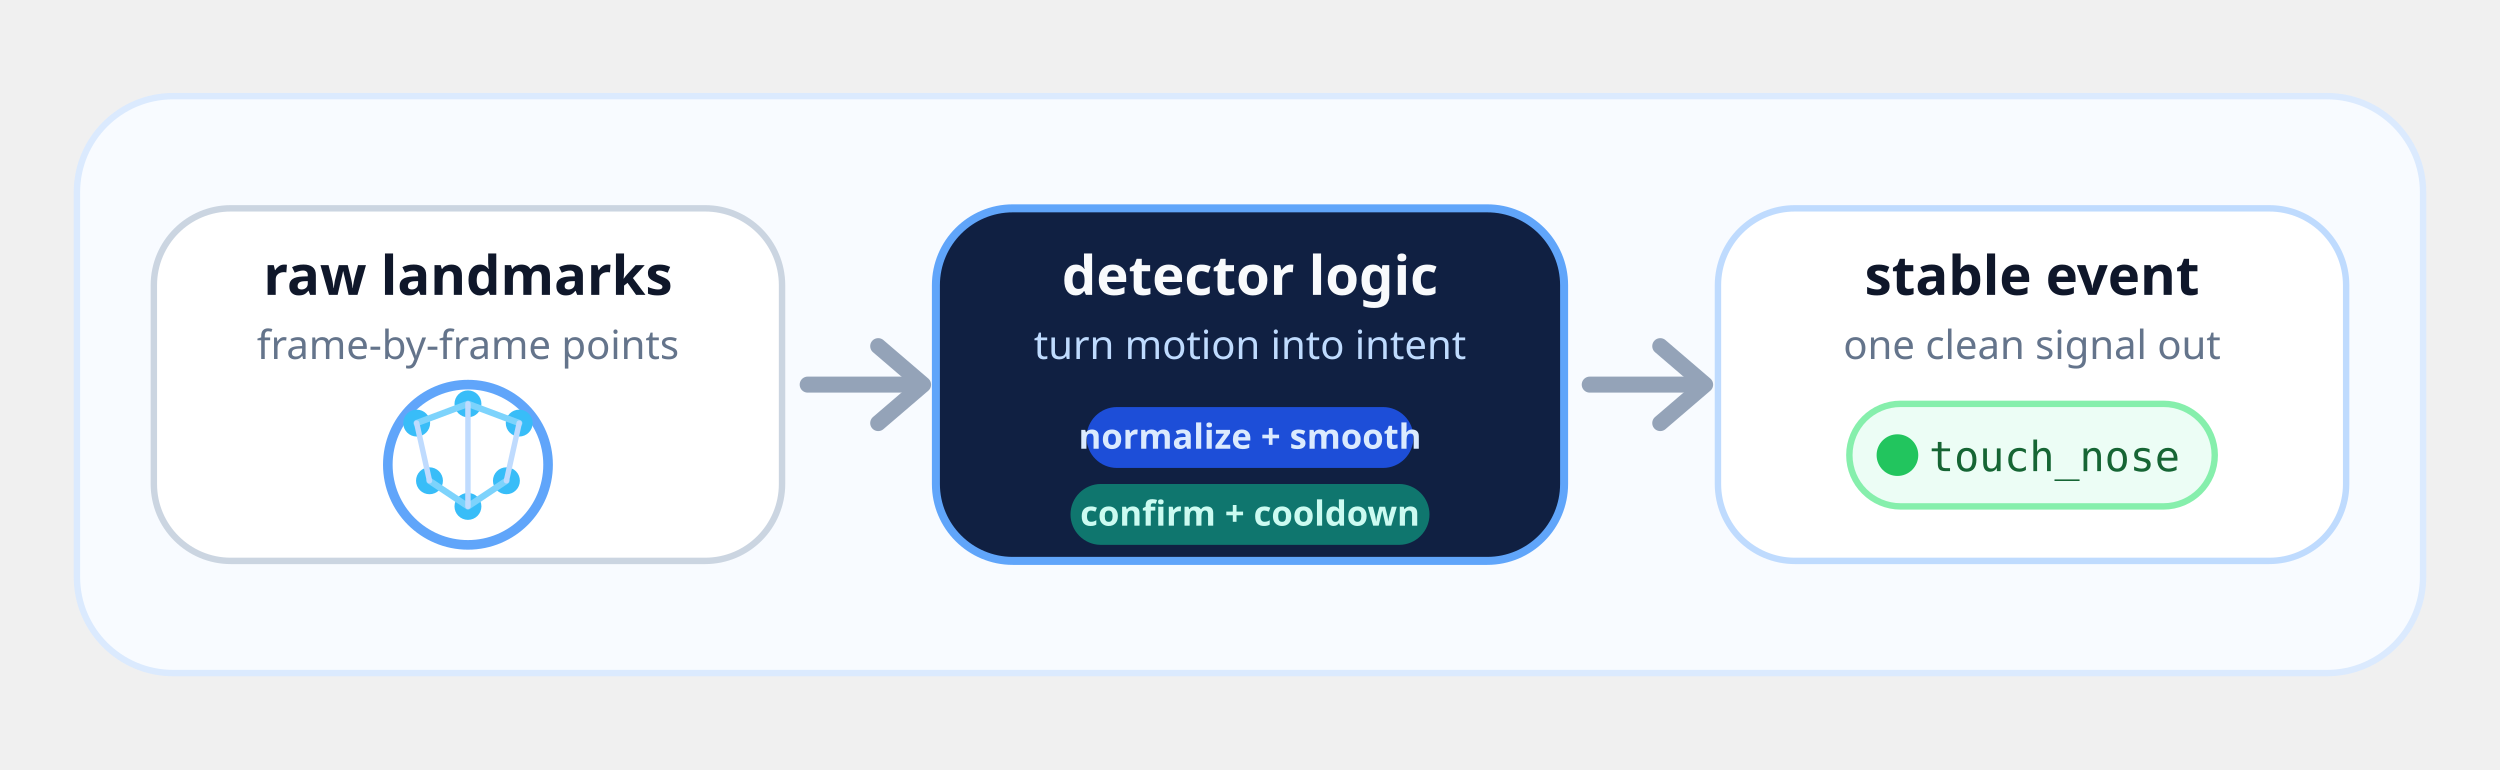
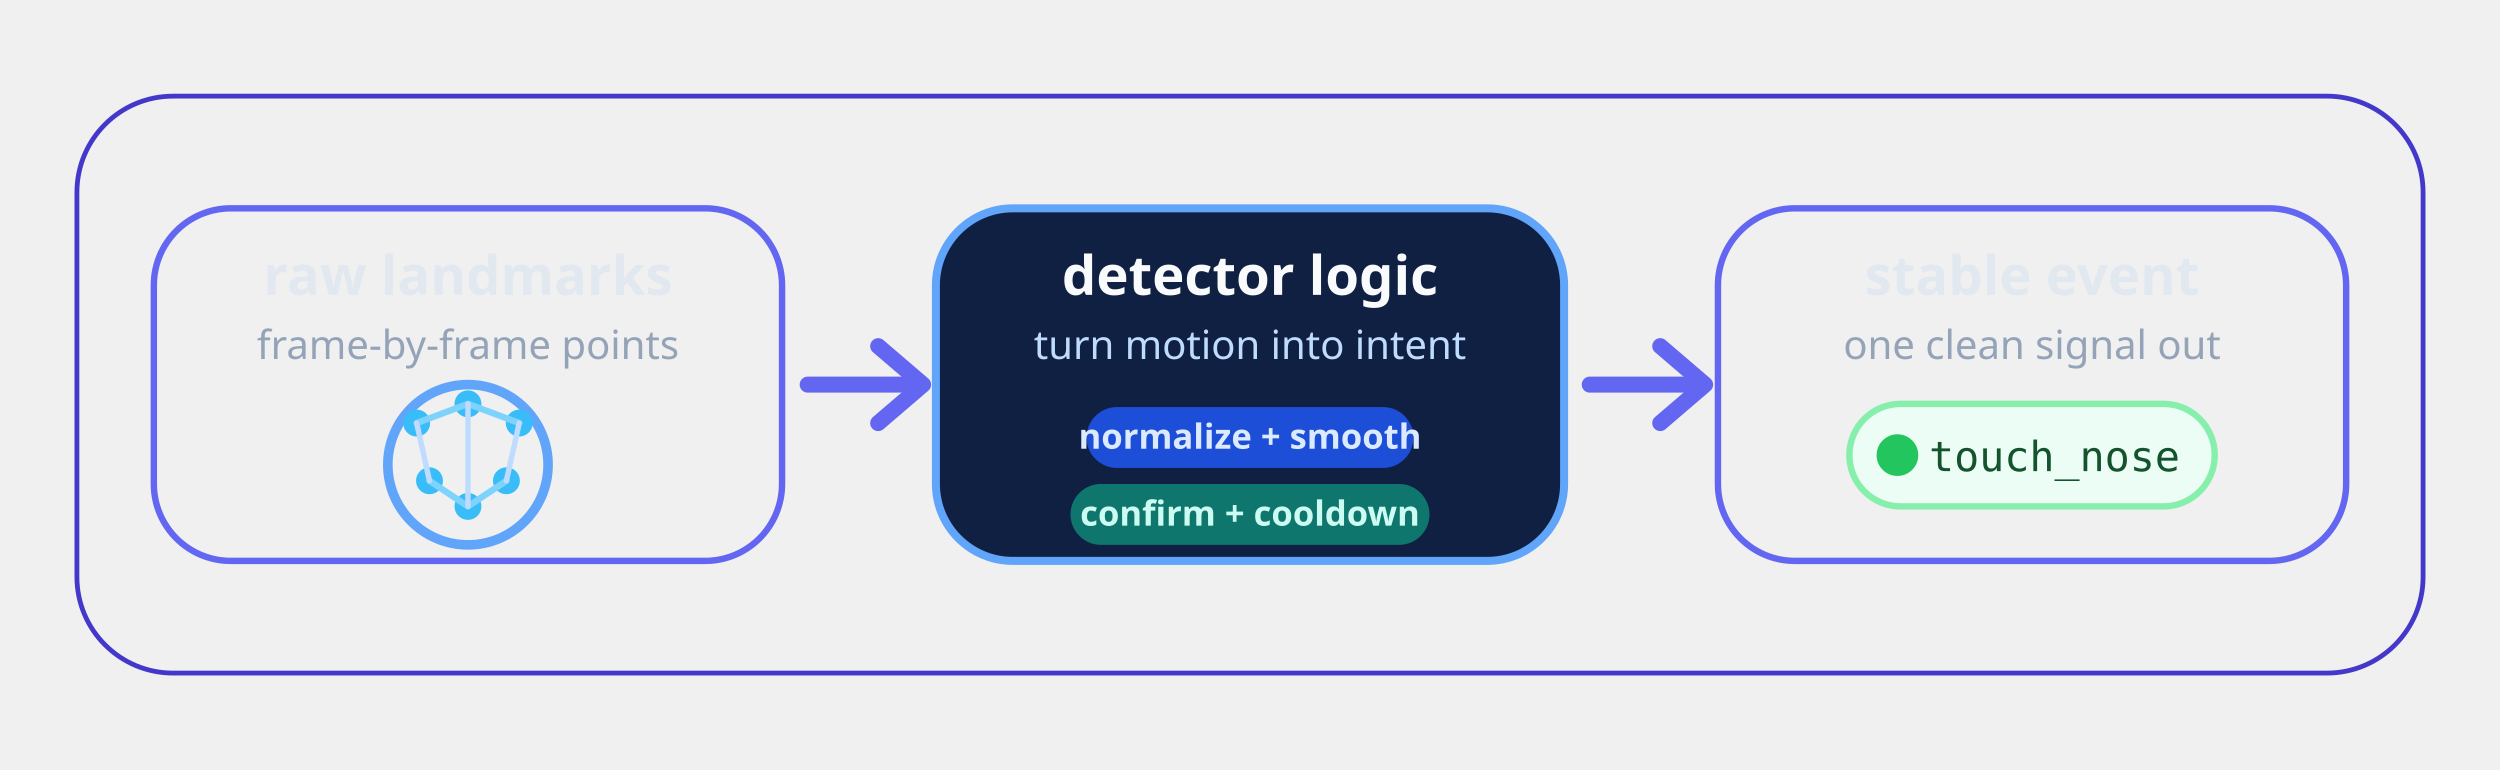
<svg xmlns="http://www.w3.org/2000/svg" width="780" height="240" viewBox="0 0 780 240" fill="none">
  <style>
    text {
      font-family: "Trebuchet MS", "Avenir Next", sans-serif;
    }
    .mono {
      font-family: "SFMono-Regular", Consolas, monospace;
    }
  </style>
-   <rect x="24" y="30" width="732" height="180" rx="30" fill="#F8FBFF" stroke="#DBEAFE" stroke-width="2" />
-   <rect x="48" y="65" width="196" height="110" rx="24" fill="#FFFFFF" stroke="#CBD5E1" stroke-width="2" />
-   <text x="146" y="92" fill="#0F172A" font-size="17" font-weight="700" text-anchor="middle">raw landmarks</text>
-   <text x="146" y="112" fill="#64748B" font-size="12.5" text-anchor="middle">frame-by-frame points</text>
+   <rect x="24" y="30" width="732" height="180" rx="30" fill="none" stroke="#4338CA" stroke-width="1.5" />
+   <rect x="48" y="65" width="196" height="110" rx="24" fill="none" stroke="#6366F1" stroke-width="2" />
+   <text x="146" y="92" fill="#E2E8F0" font-size="17" font-weight="700" text-anchor="middle">raw landmarks</text>
+   <text x="146" y="112" fill="#94A3B8" font-size="12.5" text-anchor="middle">frame-by-frame points</text>
  <circle cx="146" cy="145" r="25" stroke="#60A5FA" stroke-width="3" />
  <circle cx="130" cy="132" r="4.2" fill="#38BDF8" />
  <circle cx="146" cy="126" r="4.2" fill="#38BDF8" />
  <circle cx="162" cy="132" r="4.2" fill="#38BDF8" />
  <circle cx="134" cy="150" r="4.2" fill="#38BDF8" />
  <circle cx="146" cy="158" r="4.2" fill="#38BDF8" />
  <circle cx="158" cy="150" r="4.2" fill="#38BDF8" />
  <path d="M130 132L146 126L162 132" stroke="#7DD3FC" stroke-width="2" stroke-linecap="round" stroke-linejoin="round" />
  <path d="M134 150L146 158L158 150" stroke="#7DD3FC" stroke-width="2" stroke-linecap="round" stroke-linejoin="round" />
  <path d="M130 132L134 150M162 132L158 150M146 126L146 158" stroke="#BFDBFE" stroke-width="1.7" stroke-linecap="round" />
-   <path d="M252 120H286" stroke="#94A3B8" stroke-width="5" stroke-linecap="round" />
-   <path d="M274 108L288 120L274 132" stroke="#94A3B8" stroke-width="5" stroke-linecap="round" stroke-linejoin="round" />
+   <path d="M252 120H286" stroke="#6366F1" stroke-width="5" stroke-linecap="round" />
+   <path d="M274 108L288 120L274 132" stroke="#6366F1" stroke-width="5" stroke-linecap="round" stroke-linejoin="round" />
  <rect x="292" y="65" width="196" height="110" rx="24" fill="#102042" stroke="#60A5FA" stroke-width="2.5" />
  <text x="390" y="92" fill="#F8FAFC" font-size="17" font-weight="700" text-anchor="middle">detector logic</text>
  <text x="390" y="112" fill="#BFDBFE" font-size="12.5" text-anchor="middle">turn motion into intent</text>
  <rect x="339" y="127" width="102" height="19" rx="9.5" fill="#1D4ED8" />
  <text x="390" y="140" fill="#DBEAFE" font-size="10.8" font-weight="700" text-anchor="middle">normalize + smooth</text>
  <rect x="334" y="151" width="112" height="19" rx="9.5" fill="#0F766E" />
  <text x="390" y="164" fill="#CCFBF1" font-size="10.8" font-weight="700" text-anchor="middle">confirm + cooldown</text>
-   <path d="M496 120H530" stroke="#94A3B8" stroke-width="5" stroke-linecap="round" />
-   <path d="M518 108L532 120L518 132" stroke="#94A3B8" stroke-width="5" stroke-linecap="round" stroke-linejoin="round" />
-   <rect x="536" y="65" width="196" height="110" rx="24" fill="#FFFFFF" stroke="#BFDBFE" stroke-width="2" />
-   <text x="634" y="92" fill="#0F172A" font-size="17" font-weight="700" text-anchor="middle">stable event</text>
-   <text x="634" y="112" fill="#64748B" font-size="12.5" text-anchor="middle">one clean signal out</text>
+   <path d="M496 120H530" stroke="#6366F1" stroke-width="5" stroke-linecap="round" />
+   <path d="M518 108L532 120L518 132" stroke="#6366F1" stroke-width="5" stroke-linecap="round" stroke-linejoin="round" />
+   <rect x="536" y="65" width="196" height="110" rx="24" fill="none" stroke="#6366F1" stroke-width="2" />
+   <text x="634" y="92" fill="#E2E8F0" font-size="17" font-weight="700" text-anchor="middle">stable event</text>
+   <text x="634" y="112" fill="#94A3B8" font-size="12.5" text-anchor="middle">one clean signal out</text>
  <rect x="577" y="126" width="114" height="32" rx="16" fill="#ECFDF5" stroke="#86EFAC" stroke-width="2" />
  <circle cx="592" cy="142" r="6.5" fill="#22C55E" />
-   <text class="mono" x="641" y="147" fill="#166534" font-size="13" text-anchor="middle">touch_nose</text>
+   <text class="mono" x="641" y="147" fill="#14532D" font-size="13" text-anchor="middle">touch_nose</text>
</svg>
